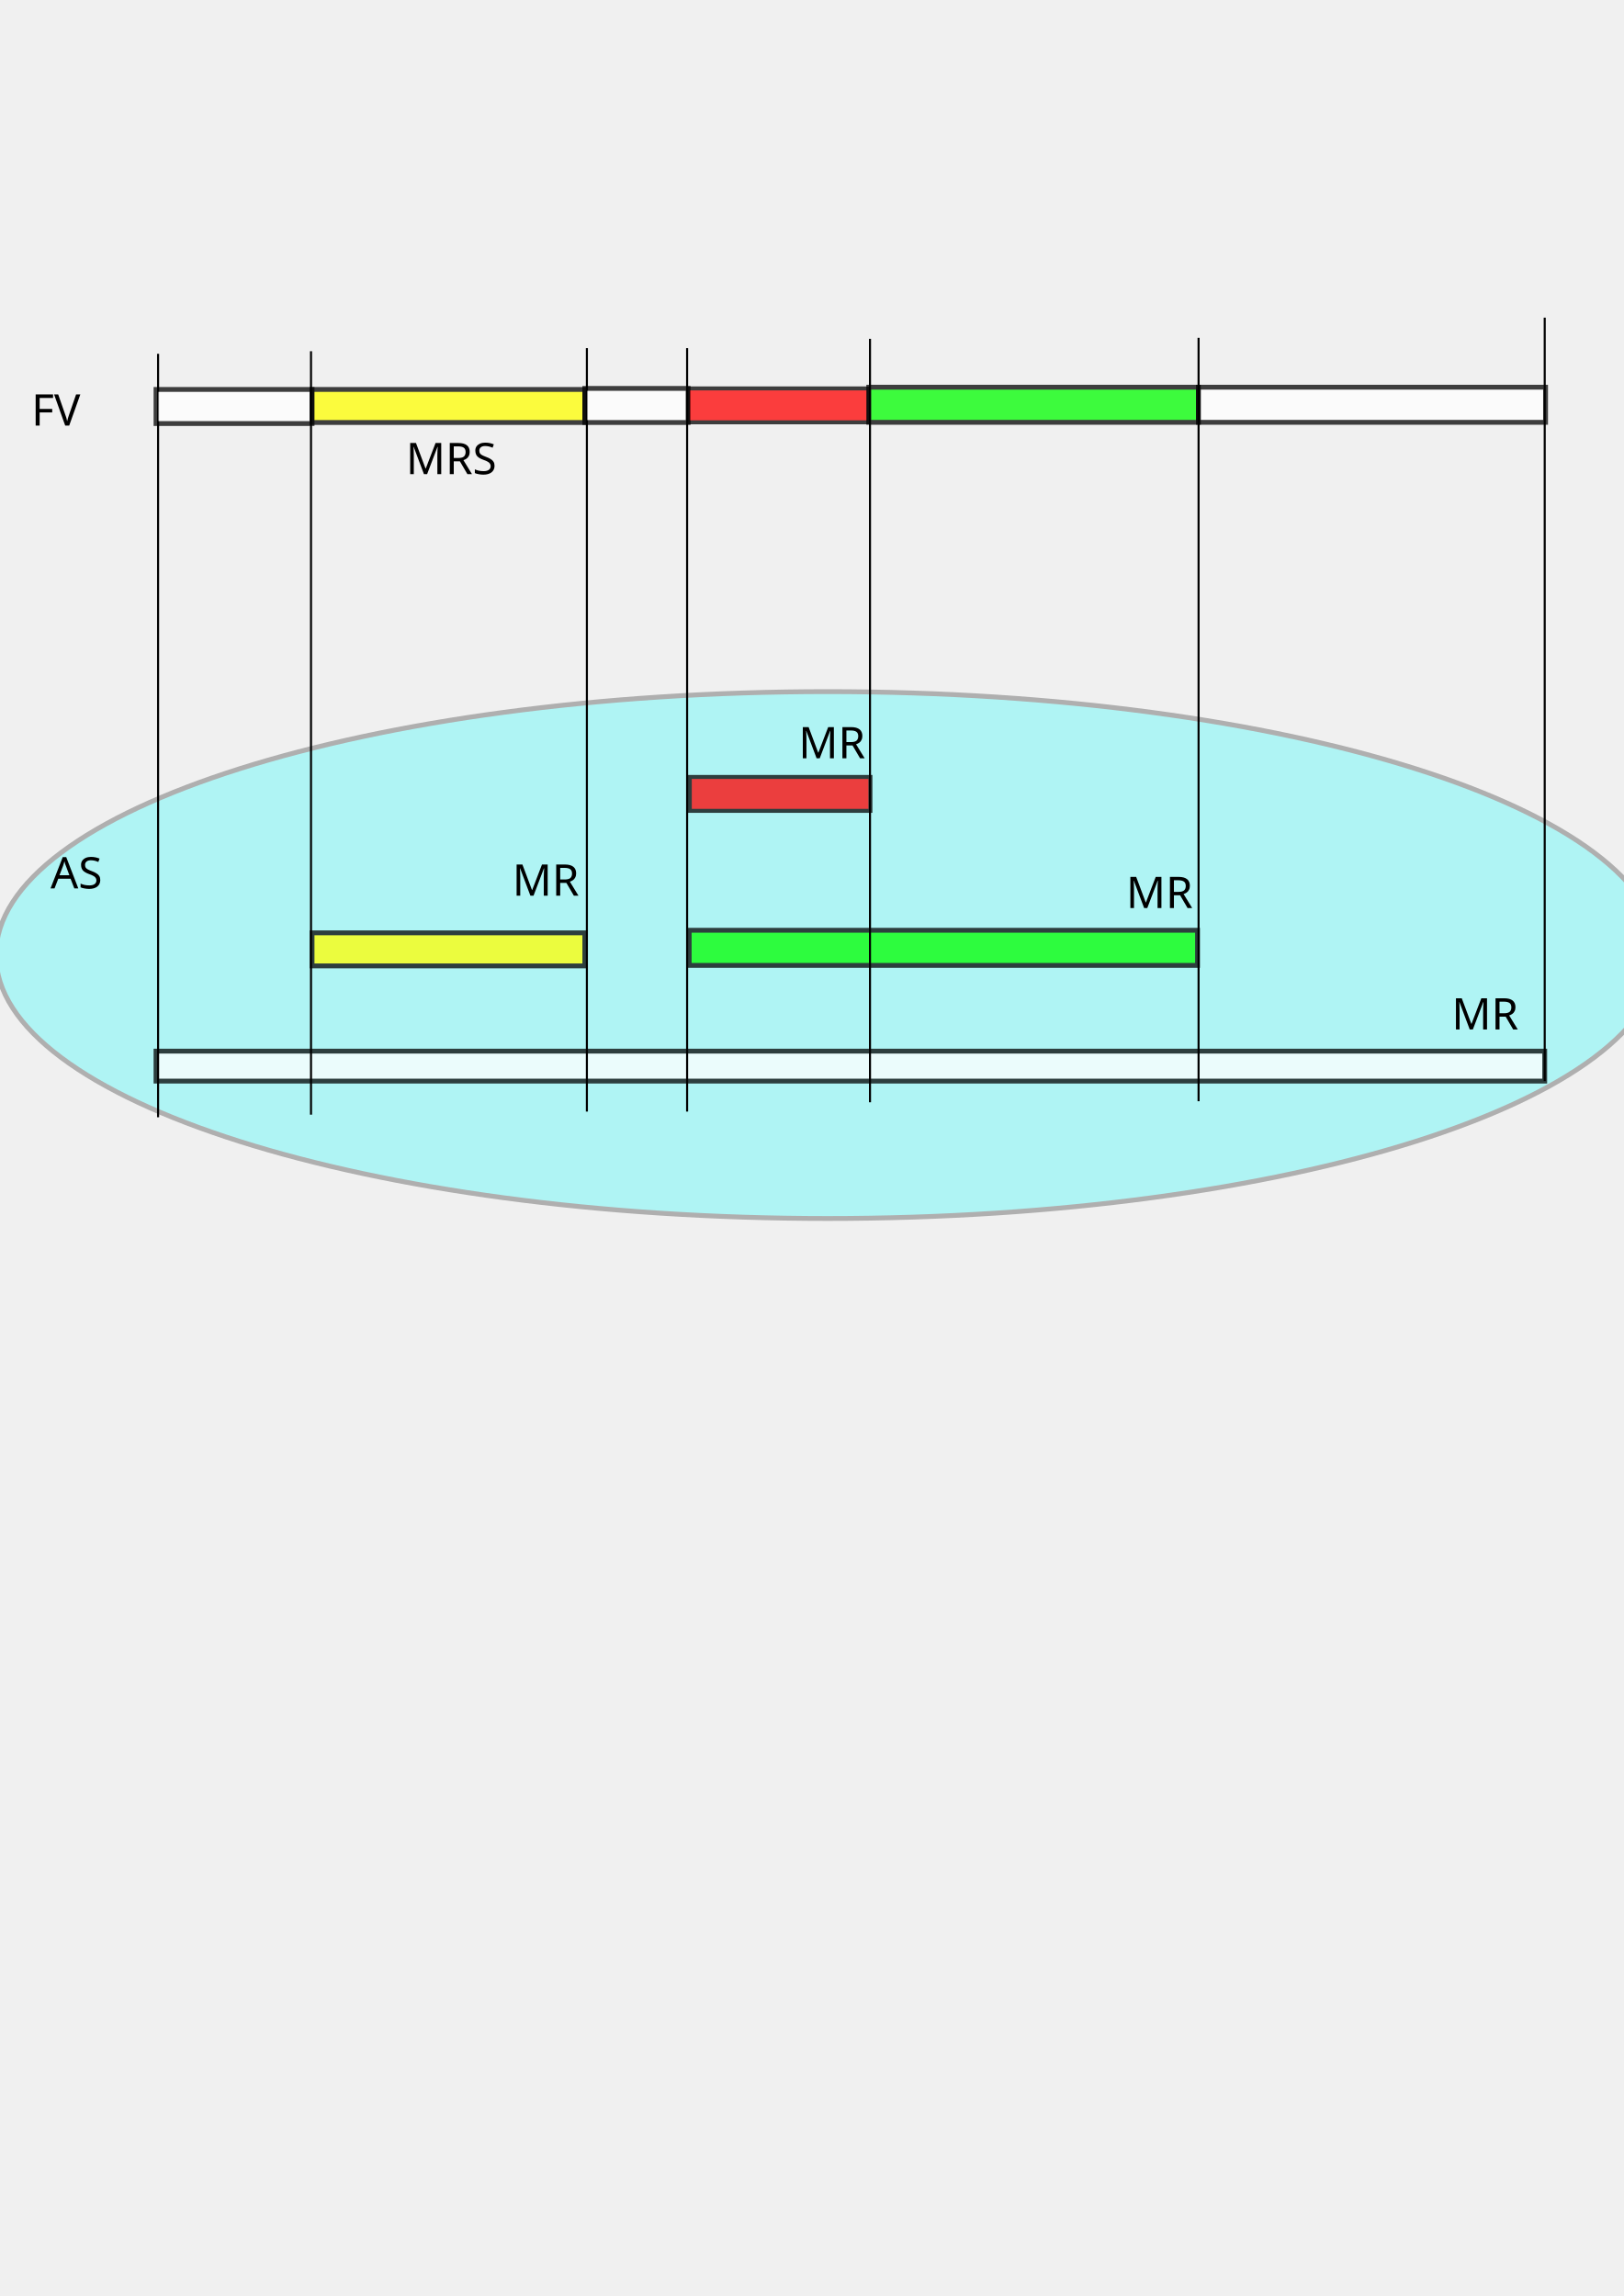
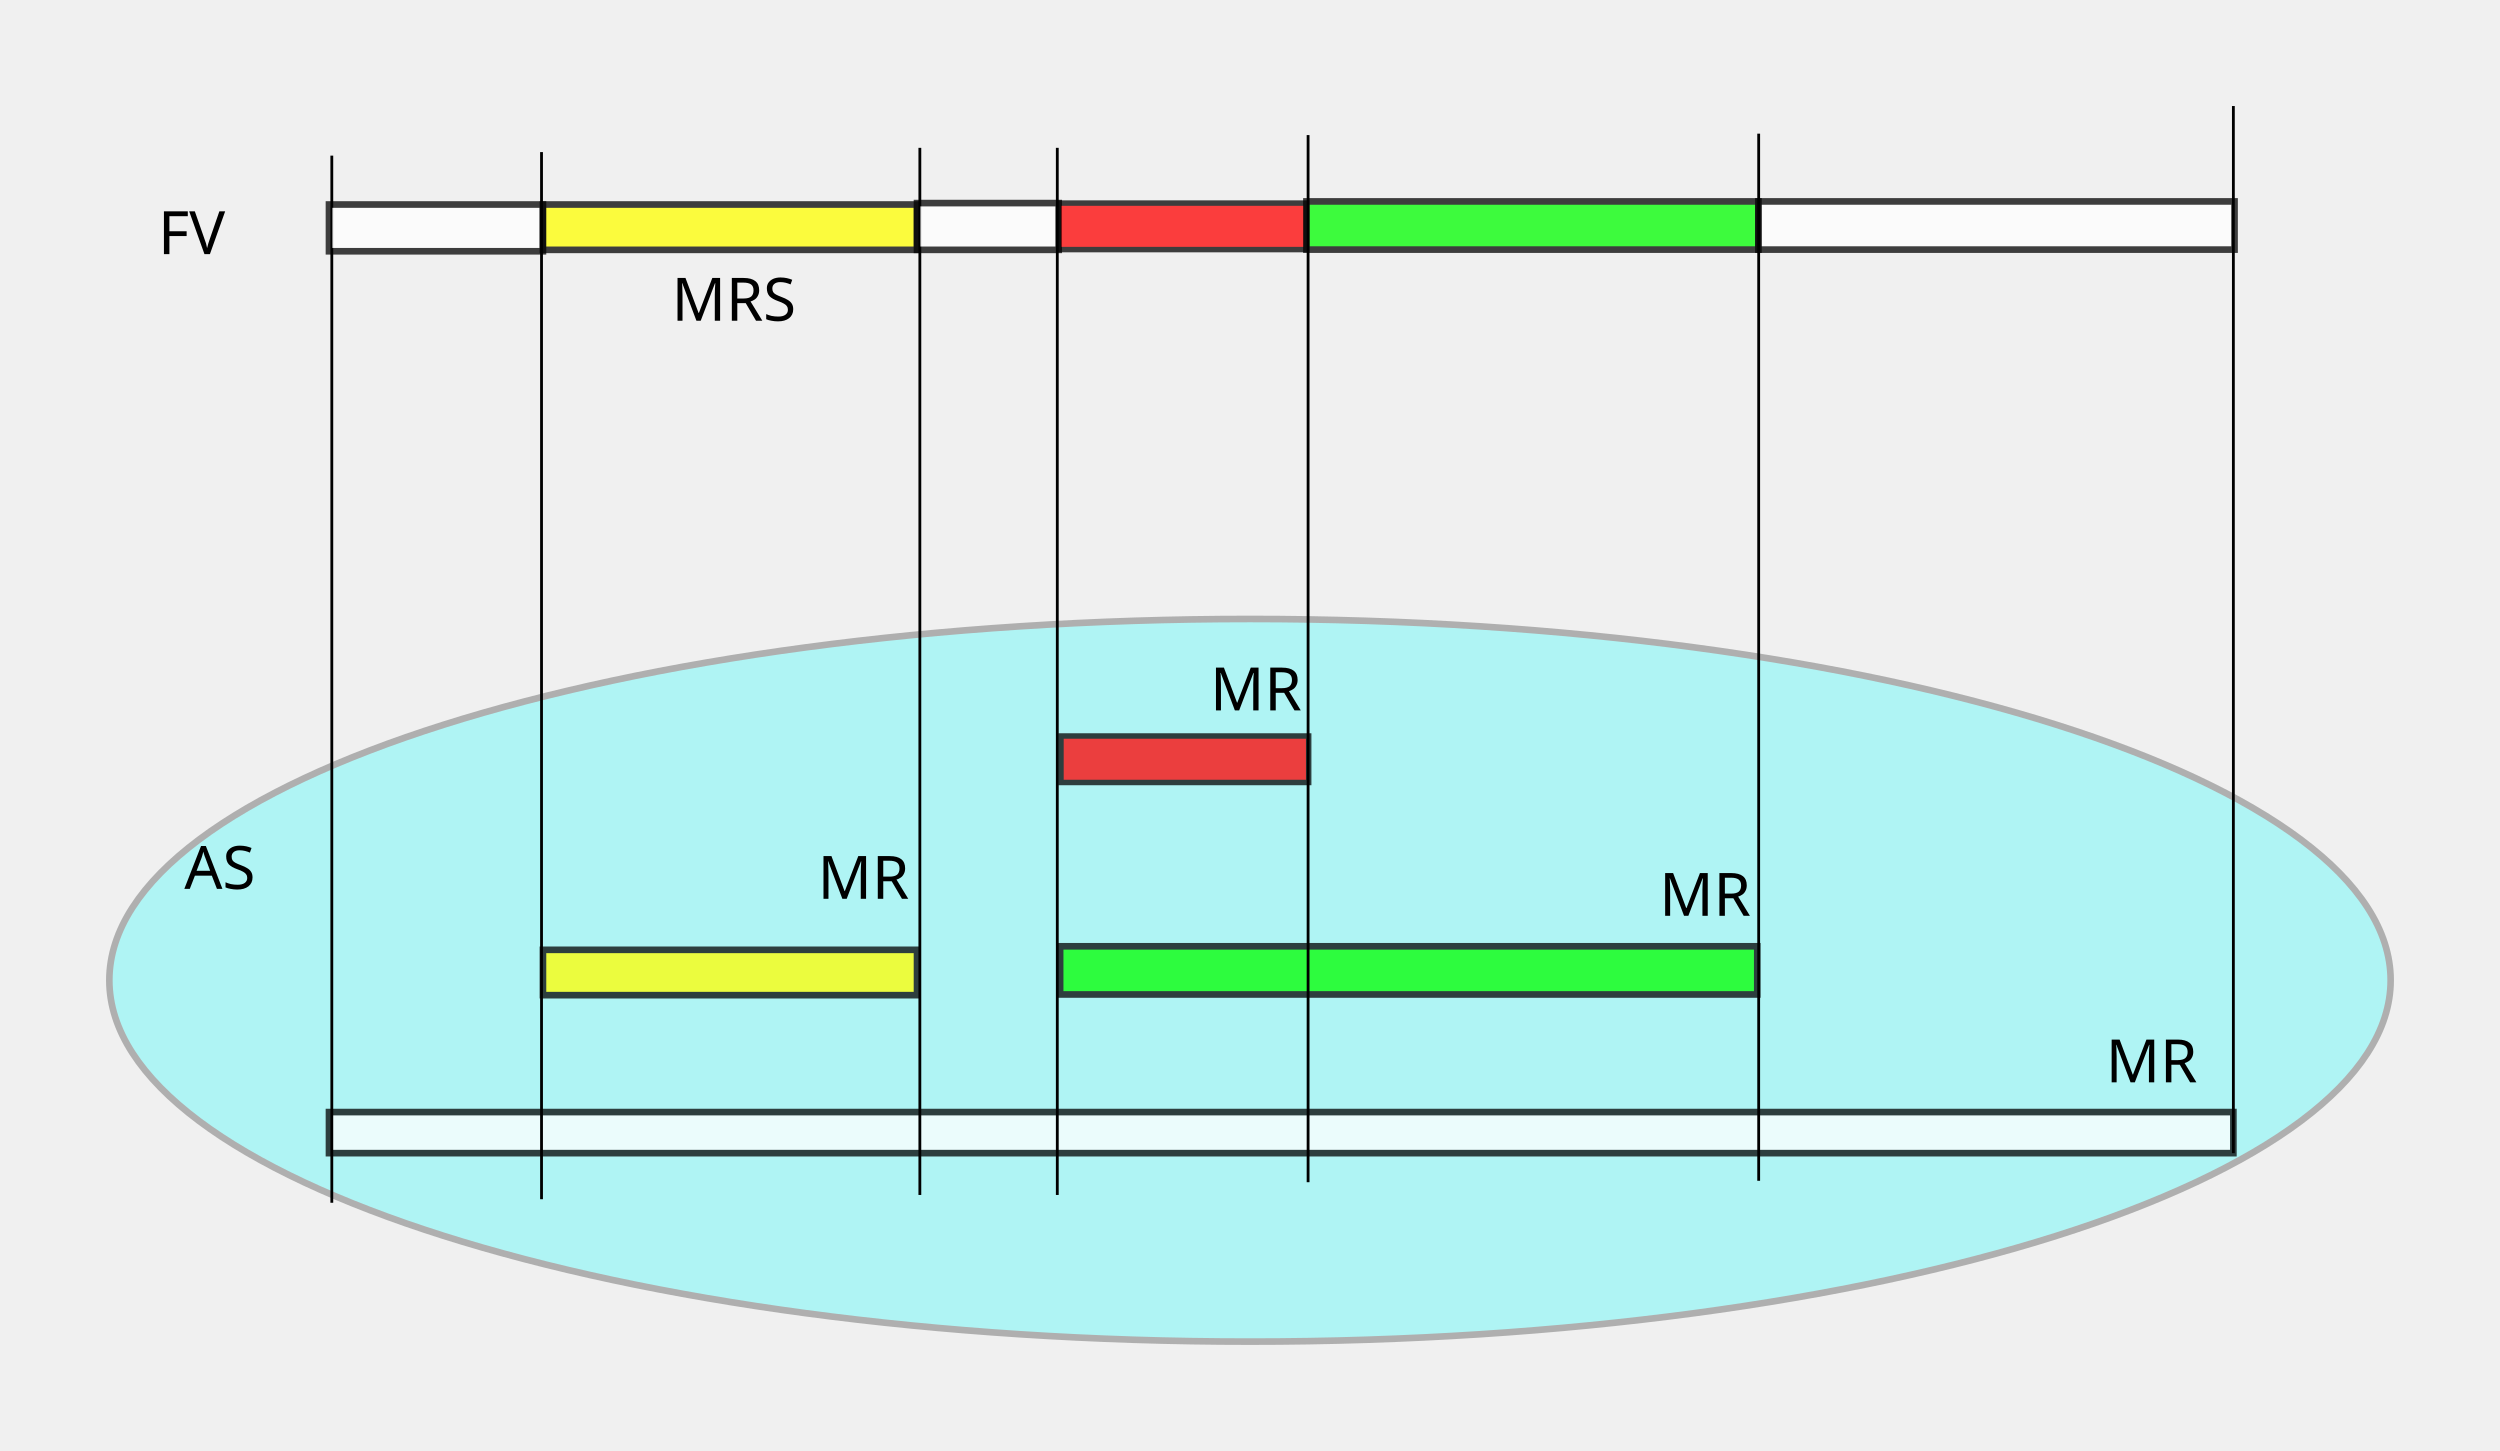
- <svg xmlns="http://www.w3.org/2000/svg" width="210mm" height="297mm" viewBox="0 0 210 297" version="1.1" id="svg8">
+ <svg xmlns="http://www.w3.org/2000/svg" width="235.778mm" height="136.843mm" viewBox="0 0 235.778 136.843" version="1.1" id="svg8">
  <defs id="defs2" />
-   <g id="layer1">
+   <g id="layer1" transform="translate(10.84767,-31.08943)">
    <ellipse style="opacity:0.27;fill:#00ffff;stroke:#000000;stroke-width:0.626;stroke-miterlimit:4;stroke-dasharray:none;stroke-dashoffset:0" id="path1064" cx="107.041" cy="123.542" rx="107.576" ry="34.077" />
    <rect style="opacity:0.746;fill:#ffffff;stroke:#000000;stroke-width:0.626;stroke-miterlimit:4;stroke-dasharray:none;stroke-dashoffset:0" id="rect817" width="179.605" height="3.875" x="20.179" y="135.97" />
    <text xml:space="preserve" style="font-style:normal;font-weight:normal;font-size:8.467px;line-height:1;font-family:sans-serif;letter-spacing:0px;word-spacing:0px;fill:#000000;fill-opacity:1;stroke:none;stroke-width:0.265" x="187.757" y="133.164" id="text821">
      <tspan id="tspan819" x="187.757" y="133.164" style="font-size:5.644px;stroke-width:0.265">MR</tspan>
    </text>
    <rect style="opacity:0.746;fill:#ffff00;stroke:#000000;stroke-width:0.626;stroke-miterlimit:4;stroke-dasharray:none;stroke-dashoffset:0" id="rect817-3" width="35.28" height="4.276" x="40.358" y="120.669" />
    <rect style="opacity:0.746;fill:#00ff00;stroke:#000000;stroke-width:0.626;stroke-miterlimit:4;stroke-dasharray:none;stroke-dashoffset:0" id="rect817-3-6" width="65.748" height="4.544" x="89.134" y="120.335" />
    <rect style="opacity:0.746;fill:#ff0000;stroke:#000000;stroke-width:0.516;stroke-miterlimit:4;stroke-dasharray:none;stroke-dashoffset:0" id="rect817-3-6-7" width="23.363" height="4.386" x="89.213" y="100.502" />
    <text xml:space="preserve" style="font-style:normal;font-weight:normal;font-size:8.467px;line-height:1;font-family:sans-serif;letter-spacing:0px;word-spacing:0px;fill:#000000;fill-opacity:1;stroke:none;stroke-width:0.265" x="145.648" y="117.462" id="text821-5">
      <tspan id="tspan819-3" x="145.648" y="117.462" style="font-size:5.644px;stroke-width:0.265">MR</tspan>
    </text>
    <text xml:space="preserve" style="font-style:normal;font-weight:normal;font-size:8.467px;line-height:1;font-family:sans-serif;letter-spacing:0px;word-spacing:0px;fill:#000000;fill-opacity:1;stroke:none;stroke-width:0.265" x="66.269" y="115.858" id="text821-5-5">
      <tspan id="tspan819-3-6" x="66.269" y="115.858" style="font-size:5.644px;stroke-width:0.265">MR</tspan>
    </text>
    <text xml:space="preserve" style="font-style:normal;font-weight:normal;font-size:8.467px;line-height:1;font-family:sans-serif;letter-spacing:0px;word-spacing:0px;fill:#000000;fill-opacity:1;stroke:none;stroke-width:0.265" x="103.286" y="98.085" id="text821-5-2">
      <tspan id="tspan819-3-9" x="103.286" y="98.085" style="font-size:5.644px;stroke-width:0.265">MR</tspan>
    </text>
    <path style="fill:none;stroke:#000000;stroke-width:0.265px;stroke-linecap:butt;stroke-linejoin:miter;stroke-opacity:1" d="M 20.446,144.523 V 45.767" id="path912" />
    <path style="fill:none;stroke:#000000;stroke-width:0.265px;stroke-linecap:butt;stroke-linejoin:miter;stroke-opacity:1" d="M 40.224,144.189 V 45.433" id="path912-1" />
    <path style="fill:none;stroke:#000000;stroke-width:0.265px;stroke-linecap:butt;stroke-linejoin:miter;stroke-opacity:1" d="M 75.905,143.788 V 45.032" id="path912-1-2" />
    <path style="fill:none;stroke:#000000;stroke-width:0.265px;stroke-linecap:butt;stroke-linejoin:miter;stroke-opacity:1" d="M 88.867,143.788 V 45.032" id="path912-1-2-7" />
    <path style="fill:none;stroke:#000000;stroke-width:0.265px;stroke-linecap:butt;stroke-linejoin:miter;stroke-opacity:1" d="M 112.52,142.585 V 43.829" id="path912-1-2-0" />
    <path style="fill:none;stroke:#000000;stroke-width:0.265px;stroke-linecap:butt;stroke-linejoin:miter;stroke-opacity:1" d="M 155.016,142.451 V 43.695" id="path912-1-2-0-9" />
    <path style="fill:none;stroke:#000000;stroke-width:0.265px;stroke-linecap:butt;stroke-linejoin:miter;stroke-opacity:1" d="M 199.784,139.846 V 41.089" id="path912-1-2-0-3" />
    <text xml:space="preserve" style="font-style:normal;font-weight:normal;font-size:8.467px;line-height:1;font-family:sans-serif;letter-spacing:0px;word-spacing:0px;fill:#000000;fill-opacity:1;stroke:none;stroke-width:0.265" x="6.535" y="114.923" id="text821-5-5-6">
      <tspan id="tspan819-3-6-0" x="6.535" y="114.923" style="font-size:5.644px;stroke-width:0.265">AS</tspan>
    </text>
    <rect style="opacity:0.746;fill:#ffffff;stroke:#000000;stroke-width:0.626;stroke-miterlimit:4;stroke-dasharray:none;stroke-dashoffset:0" id="rect817-6" width="20.179" height="4.41" x="20.179" y="50.377" />
    <rect style="opacity:0.746;fill:#ffff00;stroke:#000000;stroke-width:0.626;stroke-miterlimit:4;stroke-dasharray:none;stroke-dashoffset:0" id="rect817-3-2" width="35.28" height="4.276" x="40.358" y="50.377" />
    <rect style="opacity:0.746;fill:#ffffff;stroke:#000000;stroke-width:0.626;stroke-miterlimit:4;stroke-dasharray:none;stroke-dashoffset:0" id="rect817-6-6" width="13.363" height="4.41" x="75.637" y="50.243" />
    <rect style="opacity:0.746;fill:#ff0000;stroke:#000000;stroke-width:0.516;stroke-miterlimit:4;stroke-dasharray:none;stroke-dashoffset:0" id="rect817-3-6-7-1" width="23.363" height="4.386" x="89.001" y="50.243" />
    <rect style="opacity:0.746;fill:#00ff00;stroke:#000000;stroke-width:0.626;stroke-miterlimit:4;stroke-dasharray:none;stroke-dashoffset:0" id="rect817-3-6-8" width="42.629" height="4.544" x="112.363" y="50.086" />
    <text xml:space="preserve" style="font-style:normal;font-weight:normal;font-size:8.467px;line-height:1;font-family:sans-serif;letter-spacing:0px;word-spacing:0px;fill:#000000;fill-opacity:1;stroke:none;stroke-width:0.265" x="4.068" y="55.054" id="text821-5-5-6-7">
      <tspan id="tspan819-3-6-0-9" x="4.068" y="55.054" style="font-size:5.644px;stroke-width:0.265">FV</tspan>
    </text>
    <rect style="opacity:0.746;fill:#ffffff;stroke:#000000;stroke-width:0.626;stroke-miterlimit:4;stroke-dasharray:none;stroke-dashoffset:0" id="rect817-6-2" width="44.901" height="4.544" x="154.993" y="50.086" />
    <text xml:space="preserve" style="font-style:normal;font-weight:normal;font-size:8.467px;line-height:1;font-family:sans-serif;letter-spacing:0px;word-spacing:0px;fill:#000000;fill-opacity:1;stroke:none;stroke-width:0.265" x="52.505" y="61.335" id="text821-5-2-0">
      <tspan id="tspan819-3-9-2" x="52.505" y="61.335" style="font-size:5.644px;stroke-width:0.265">MRS</tspan>
    </text>
  </g>
</svg>
